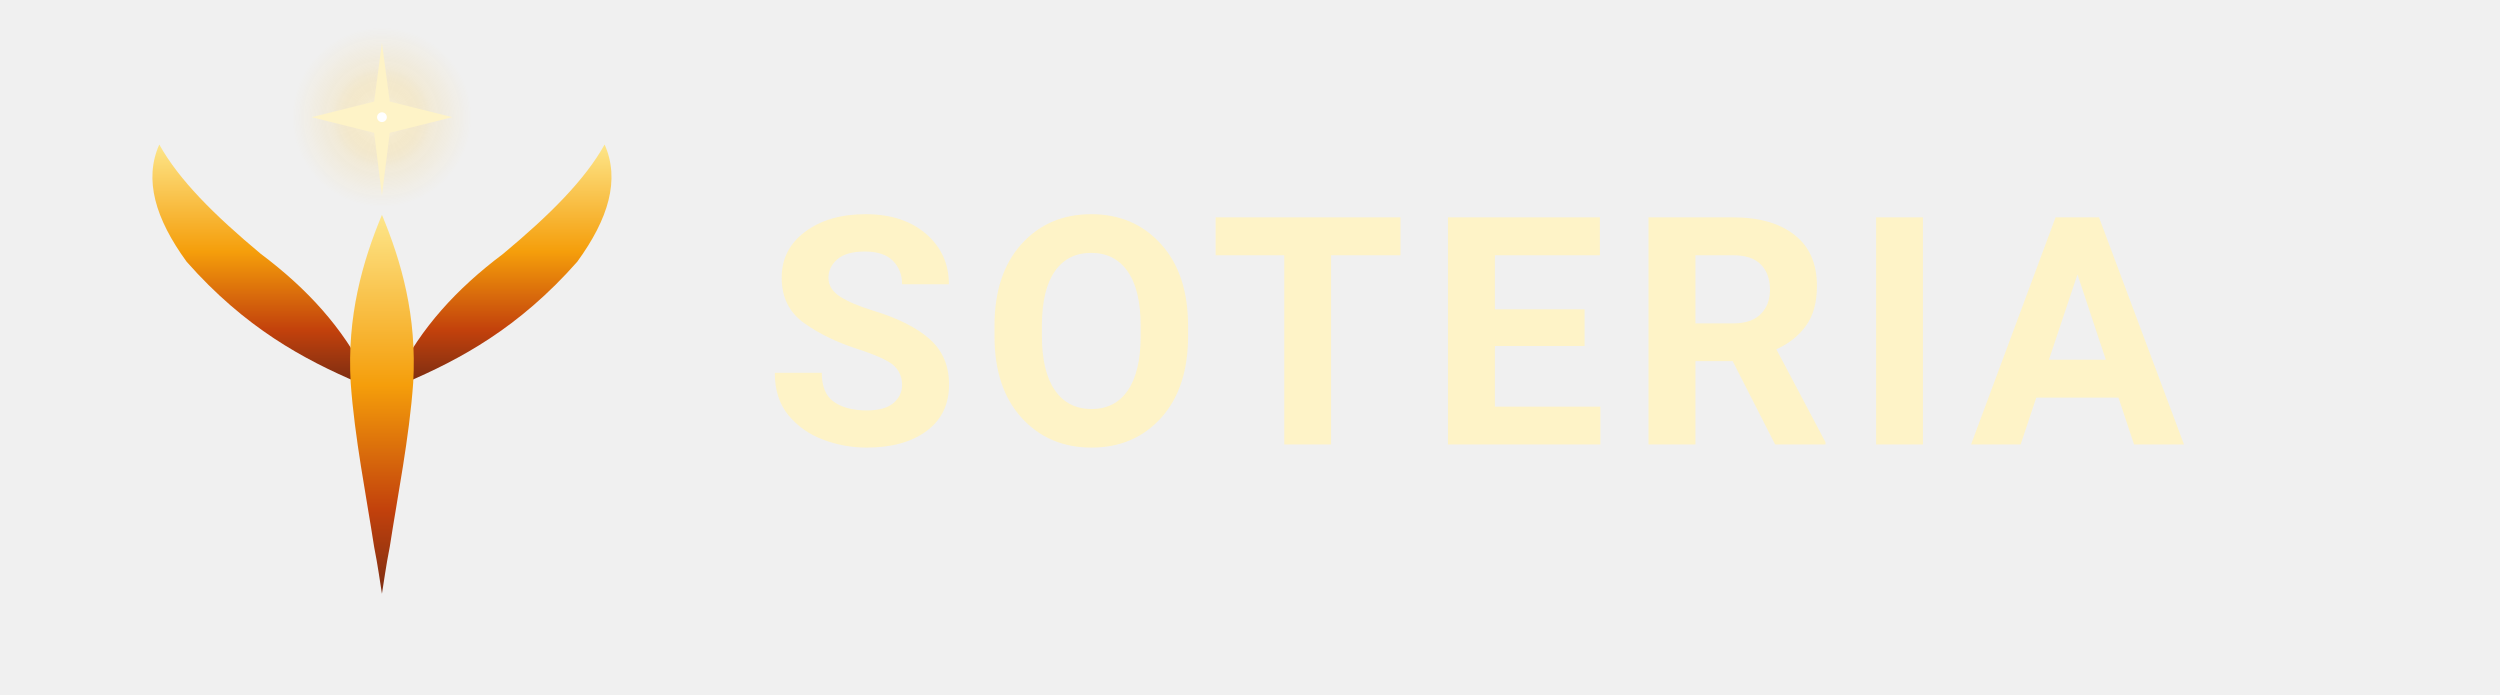
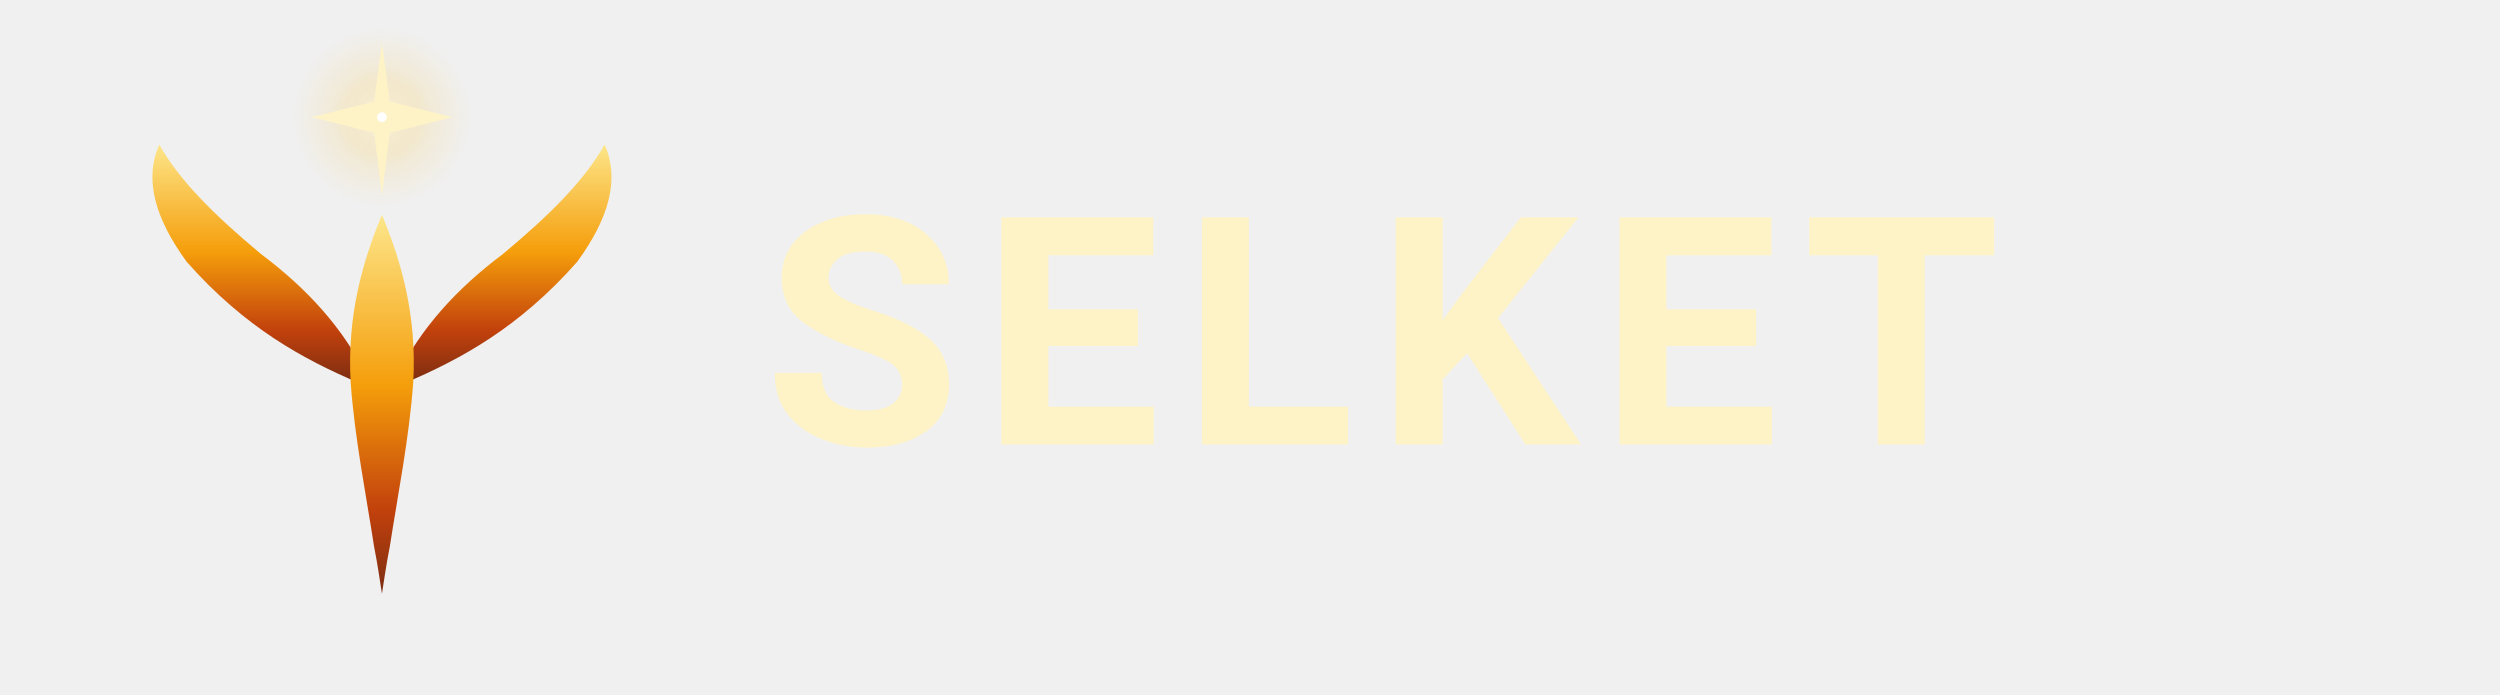
- <svg xmlns="http://www.w3.org/2000/svg" viewBox="0 0 720 200" role="img" aria-label="Soteria">
+ <svg xmlns="http://www.w3.org/2000/svg" viewBox="0 0 720 200" role="img" aria-label="Selket">
  <defs>
    <linearGradient id="ambr" x1="0.5" y1="1" x2="0.5" y2="0">
      <stop offset="0%" stop-color="#7c2d12" />
      <stop offset="22%" stop-color="#c2410c" />
      <stop offset="55%" stop-color="#f59e0b" />
      <stop offset="100%" stop-color="#fde68a" />
    </linearGradient>
    <radialGradient id="halo" cx="0.5" cy="0.5" r="0.5">
      <stop offset="0%" stop-color="#fffbeb" stop-opacity="0.55" />
      <stop offset="55%" stop-color="#fbbf24" stop-opacity="0.12" />
      <stop offset="100%" stop-color="#fbbf24" stop-opacity="0" />
    </radialGradient>
  </defs>
  <g transform="translate(20, 0) scale(0.5625)">
    <circle cx="160" cy="60" r="46" fill="url(#halo)" />
    <path d="M 148 196 C 120 184, 90 168, 60 134 C 44 112, 38 92, 46 74 C 56 92, 74 110, 98 130 C 122 148, 140 168, 152 192 Z" fill="url(#ambr)" />
    <path d="M 172 196 C 200 184, 230 168, 260 134 C 276 112, 282 92, 274 74 C 264 92, 246 110, 222 130 C 198 148, 180 168, 168 192 Z" fill="url(#ambr)" />
    <path d="M 160 110 C 150 134, 142 162, 144 196 C 146 224, 152 254, 156 280 C 158 290, 159 298, 160 304 C 161 298, 162 290, 164 280 C 168 254, 174 224, 176 196 C 178 162, 170 134, 160 110 Z" fill="url(#ambr)" />
    <path d="M 160 22 L 164 52 L 196 60 L 164 68 L 160 100 L 156 68 L 124 60 L 156 52 Z" fill="#fef3c7" />
    <circle cx="160" cy="60" r="2.5" fill="#ffffff" />
  </g>
-   <text x="220" y="128" font-family="ui-sans-serif, system-ui, -apple-system, 'Segoe UI', Roboto, 'Helvetica Neue', sans-serif" font-size="92" font-weight="600" letter-spacing="6" fill="#fef3c7">SOTERIA</text>
+   <text x="220" y="128" font-family="ui-sans-serif, system-ui, -apple-system, 'Segoe UI', Roboto, 'Helvetica Neue', sans-serif" font-size="92" font-weight="600" letter-spacing="6" fill="#fef3c7">SELKET</text>
</svg>
